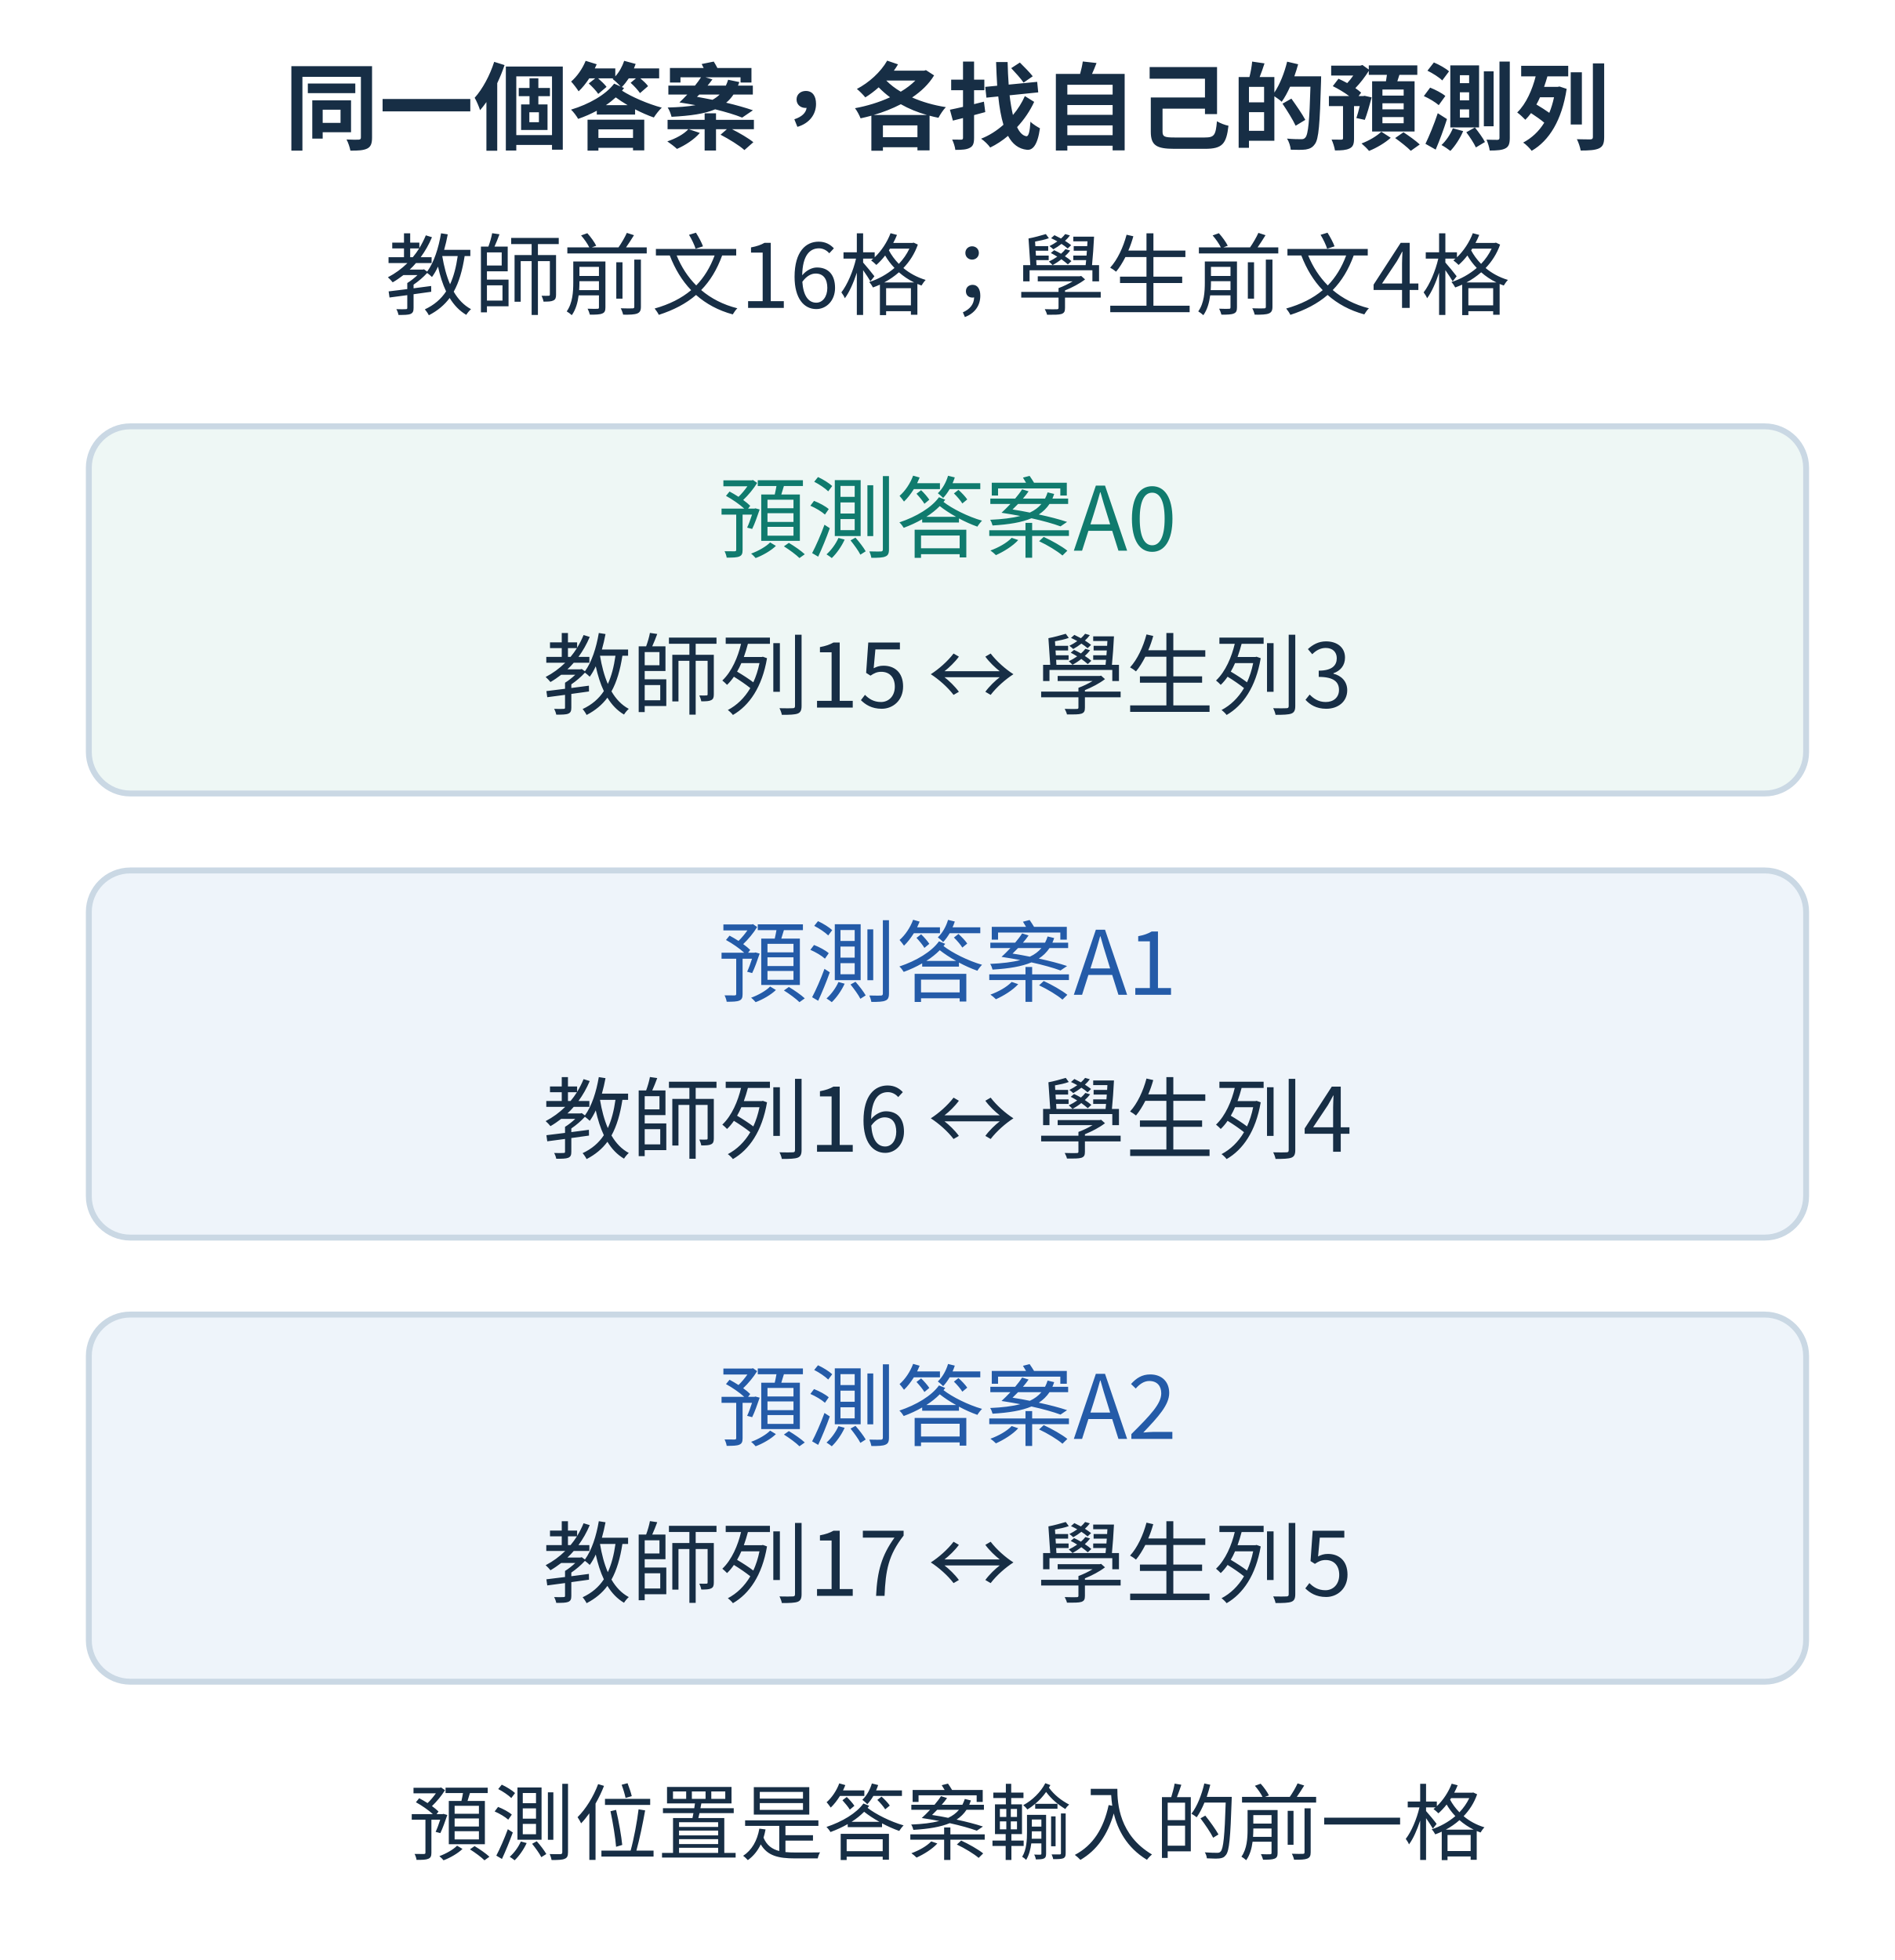
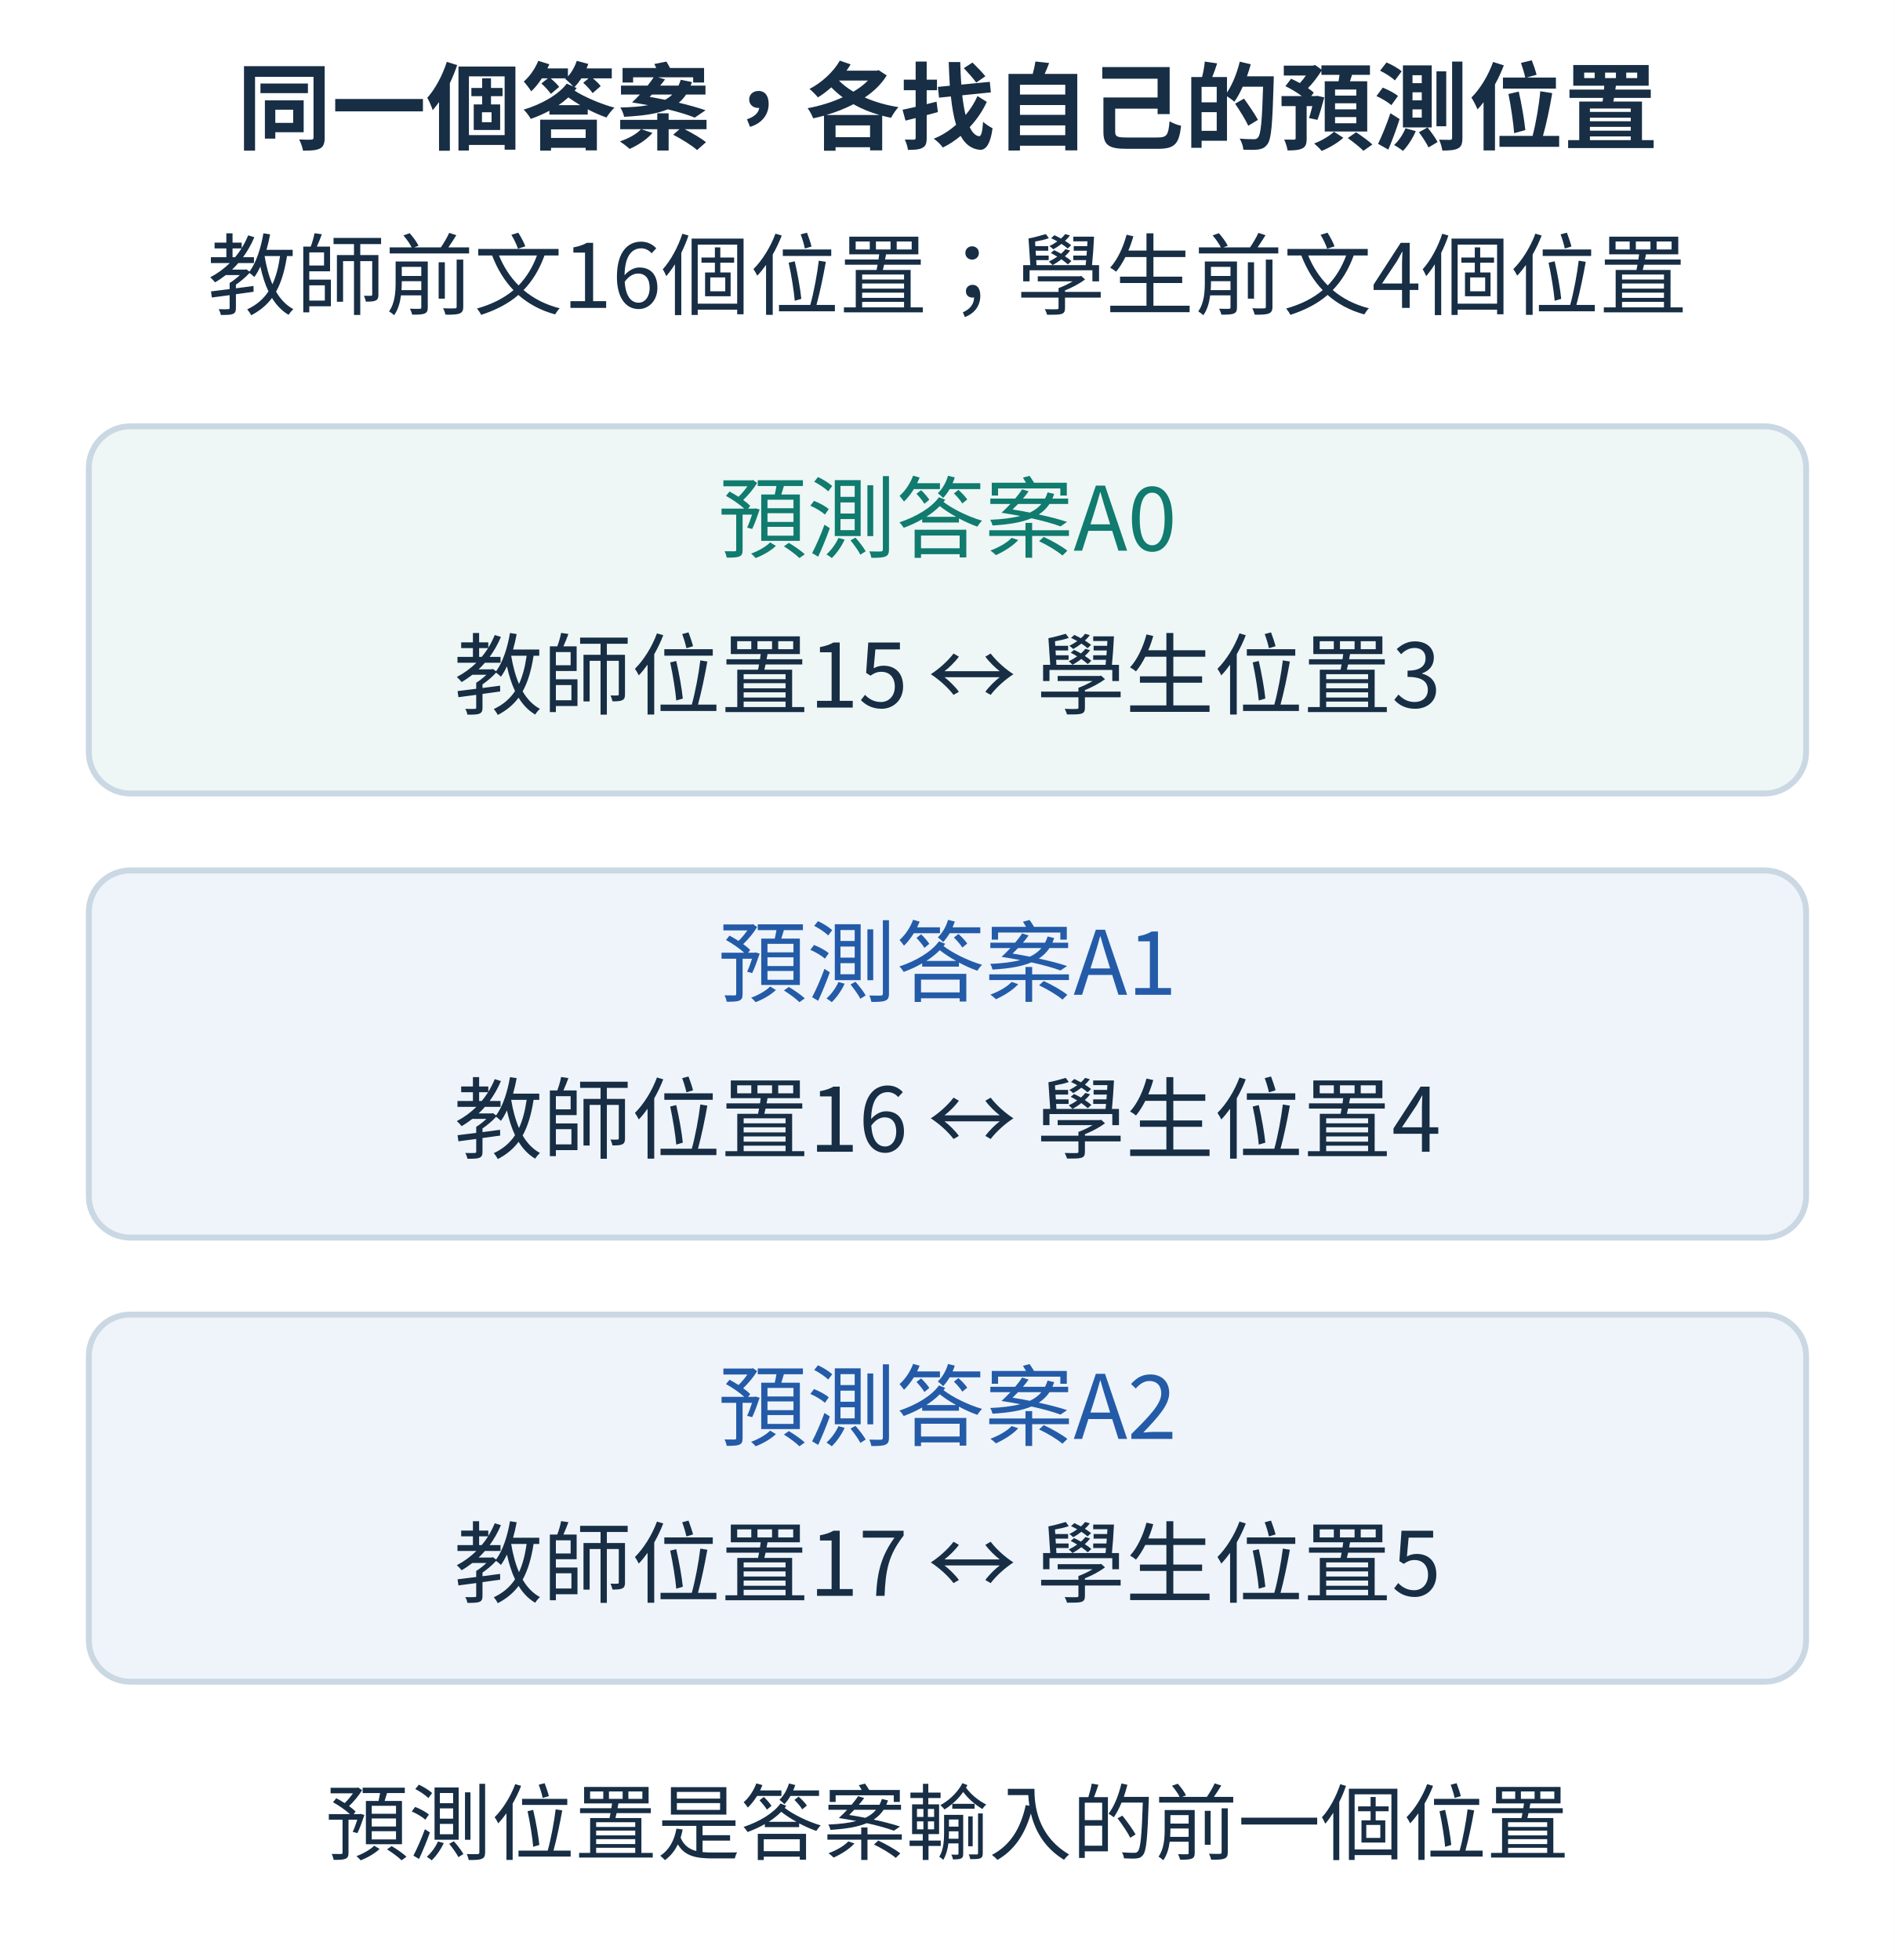
<svg xmlns="http://www.w3.org/2000/svg" viewBox="0 0 640 662" role="img" aria-labelledby="title desc">
  <defs>
    <marker id="arrow" markerUnits="userSpaceOnUse" markerWidth="12" markerHeight="12" refX="10" refY="5" orient="auto">
      <path d="M0,0 L10,5 L0,10" fill="#496276" />
    </marker>
    <marker id="arrow-blue" markerUnits="userSpaceOnUse" markerWidth="12" markerHeight="12" refX="10" refY="5" orient="auto">
      <path d="M0,0 L10,5 L0,10" fill="#245ba8" />
    </marker>
    <marker id="arrow-teal" markerUnits="userSpaceOnUse" markerWidth="12" markerHeight="12" refX="10" refY="5" orient="auto">
      <path d="M0,0 L10,5 L0,10" fill="#107b6e" />
    </marker>
    <marker id="arrow-orange" markerUnits="userSpaceOnUse" markerWidth="12" markerHeight="12" refX="10" refY="5" orient="auto">
      <path d="M0,0 L10,5 L0,10" fill="#ac5016" />
    </marker>
  </defs>
  <style>text{font-family:"Noto Sans CJK TC","Noto Sans CJK SC",sans-serif;fill:#172e45;font-size:30px} .small{font-size:28px} .title{font-size:32px;font-weight:700} .number{font-variant-numeric:tabular-nums}</style>
  <rect width="640" height="662" fill="#fff" />
-   <text x="320" y="48" text-anchor="middle" class="title" style="fill:#172e45;">同一個答案，各找自己的預測列</text>
-   <text x="320" y="104" text-anchor="middle" class="" style="fill:#172e45;">教師前文16格；學生前文4格</text>
+   <text x="320" y="48" text-anchor="middle" class="title" style="fill:#172e45;">同一個答案，各找自己的預測位置</text>
+   <text x="320" y="104" text-anchor="middle" class="" style="fill:#172e45;">教師前文16個位置；學生前文4個位置</text>
  <rect x="30" y="144" width="580" height="124" rx="14" fill="#eef7f5" stroke="#cad8e4" stroke-width="2" />
  <text x="320" y="186" text-anchor="middle" class="" style="fill:#107b6e;">預測答案A0</text>
-   <text x="320" y="239" text-anchor="middle" class="" style="fill:#172e45;">教師列15 ↔ 學生列3</text>
+   <text x="320" y="239" text-anchor="middle" class="" style="fill:#172e45;">教師位置15 ↔ 學生位置3</text>
  <rect x="30" y="294" width="580" height="124" rx="14" fill="#eef4fa" stroke="#cad8e4" stroke-width="2" />
  <text x="320" y="336" text-anchor="middle" class="" style="fill:#245ba8;">預測答案A1</text>
-   <text x="320" y="389" text-anchor="middle" class="" style="fill:#172e45;">教師列16 ↔ 學生列4</text>
+   <text x="320" y="389" text-anchor="middle" class="" style="fill:#172e45;">教師位置16 ↔ 學生位置4</text>
  <rect x="30" y="444" width="580" height="124" rx="14" fill="#eef4fa" stroke="#cad8e4" stroke-width="2" />
  <text x="320" y="486" text-anchor="middle" class="" style="fill:#245ba8;">預測答案A2</text>
-   <text x="320" y="539" text-anchor="middle" class="" style="fill:#172e45;">教師列17 ↔ 學生列5</text>
-   <text x="320" y="626" text-anchor="middle" class="small" style="fill:#172e45;">預測位置是答案輸入的前一格</text>
+   <text x="320" y="539" text-anchor="middle" class="" style="fill:#172e45;">教師位置17 ↔ 學生位置5</text>
+   <text x="320" y="626" text-anchor="middle" class="small" style="fill:#172e45;">預測位置是答案輸入的前一個位置</text>
</svg>
